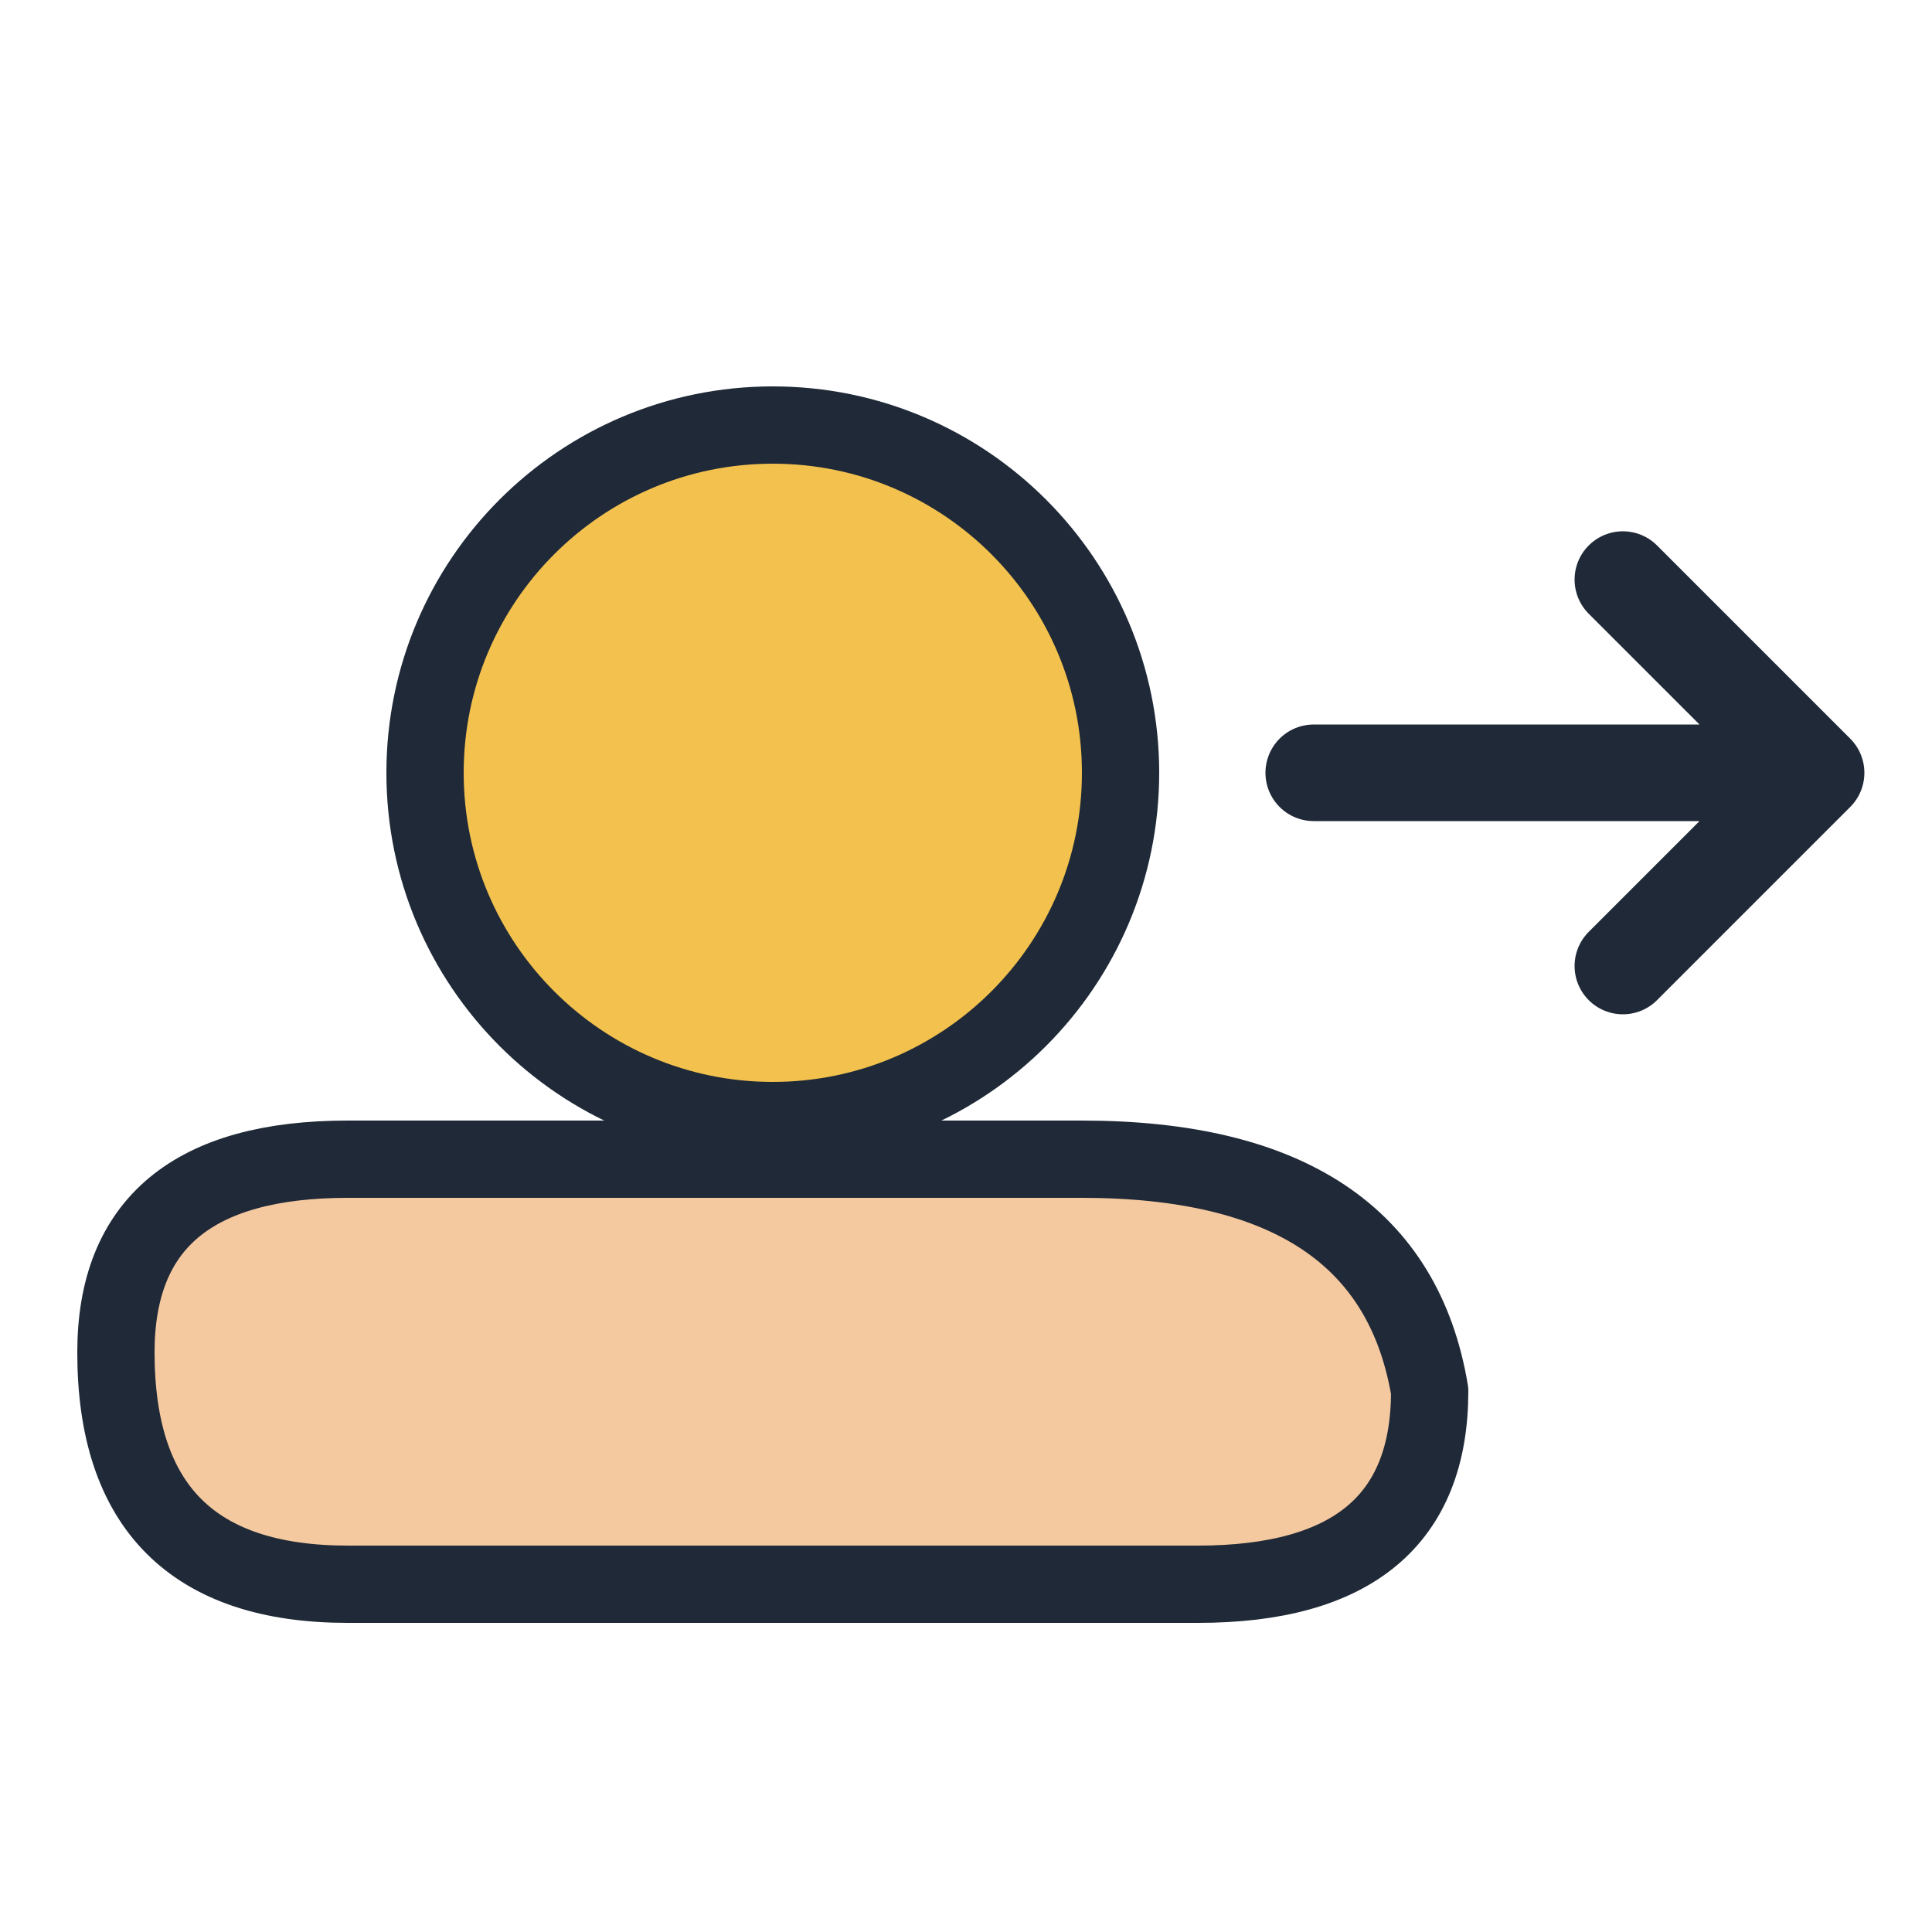
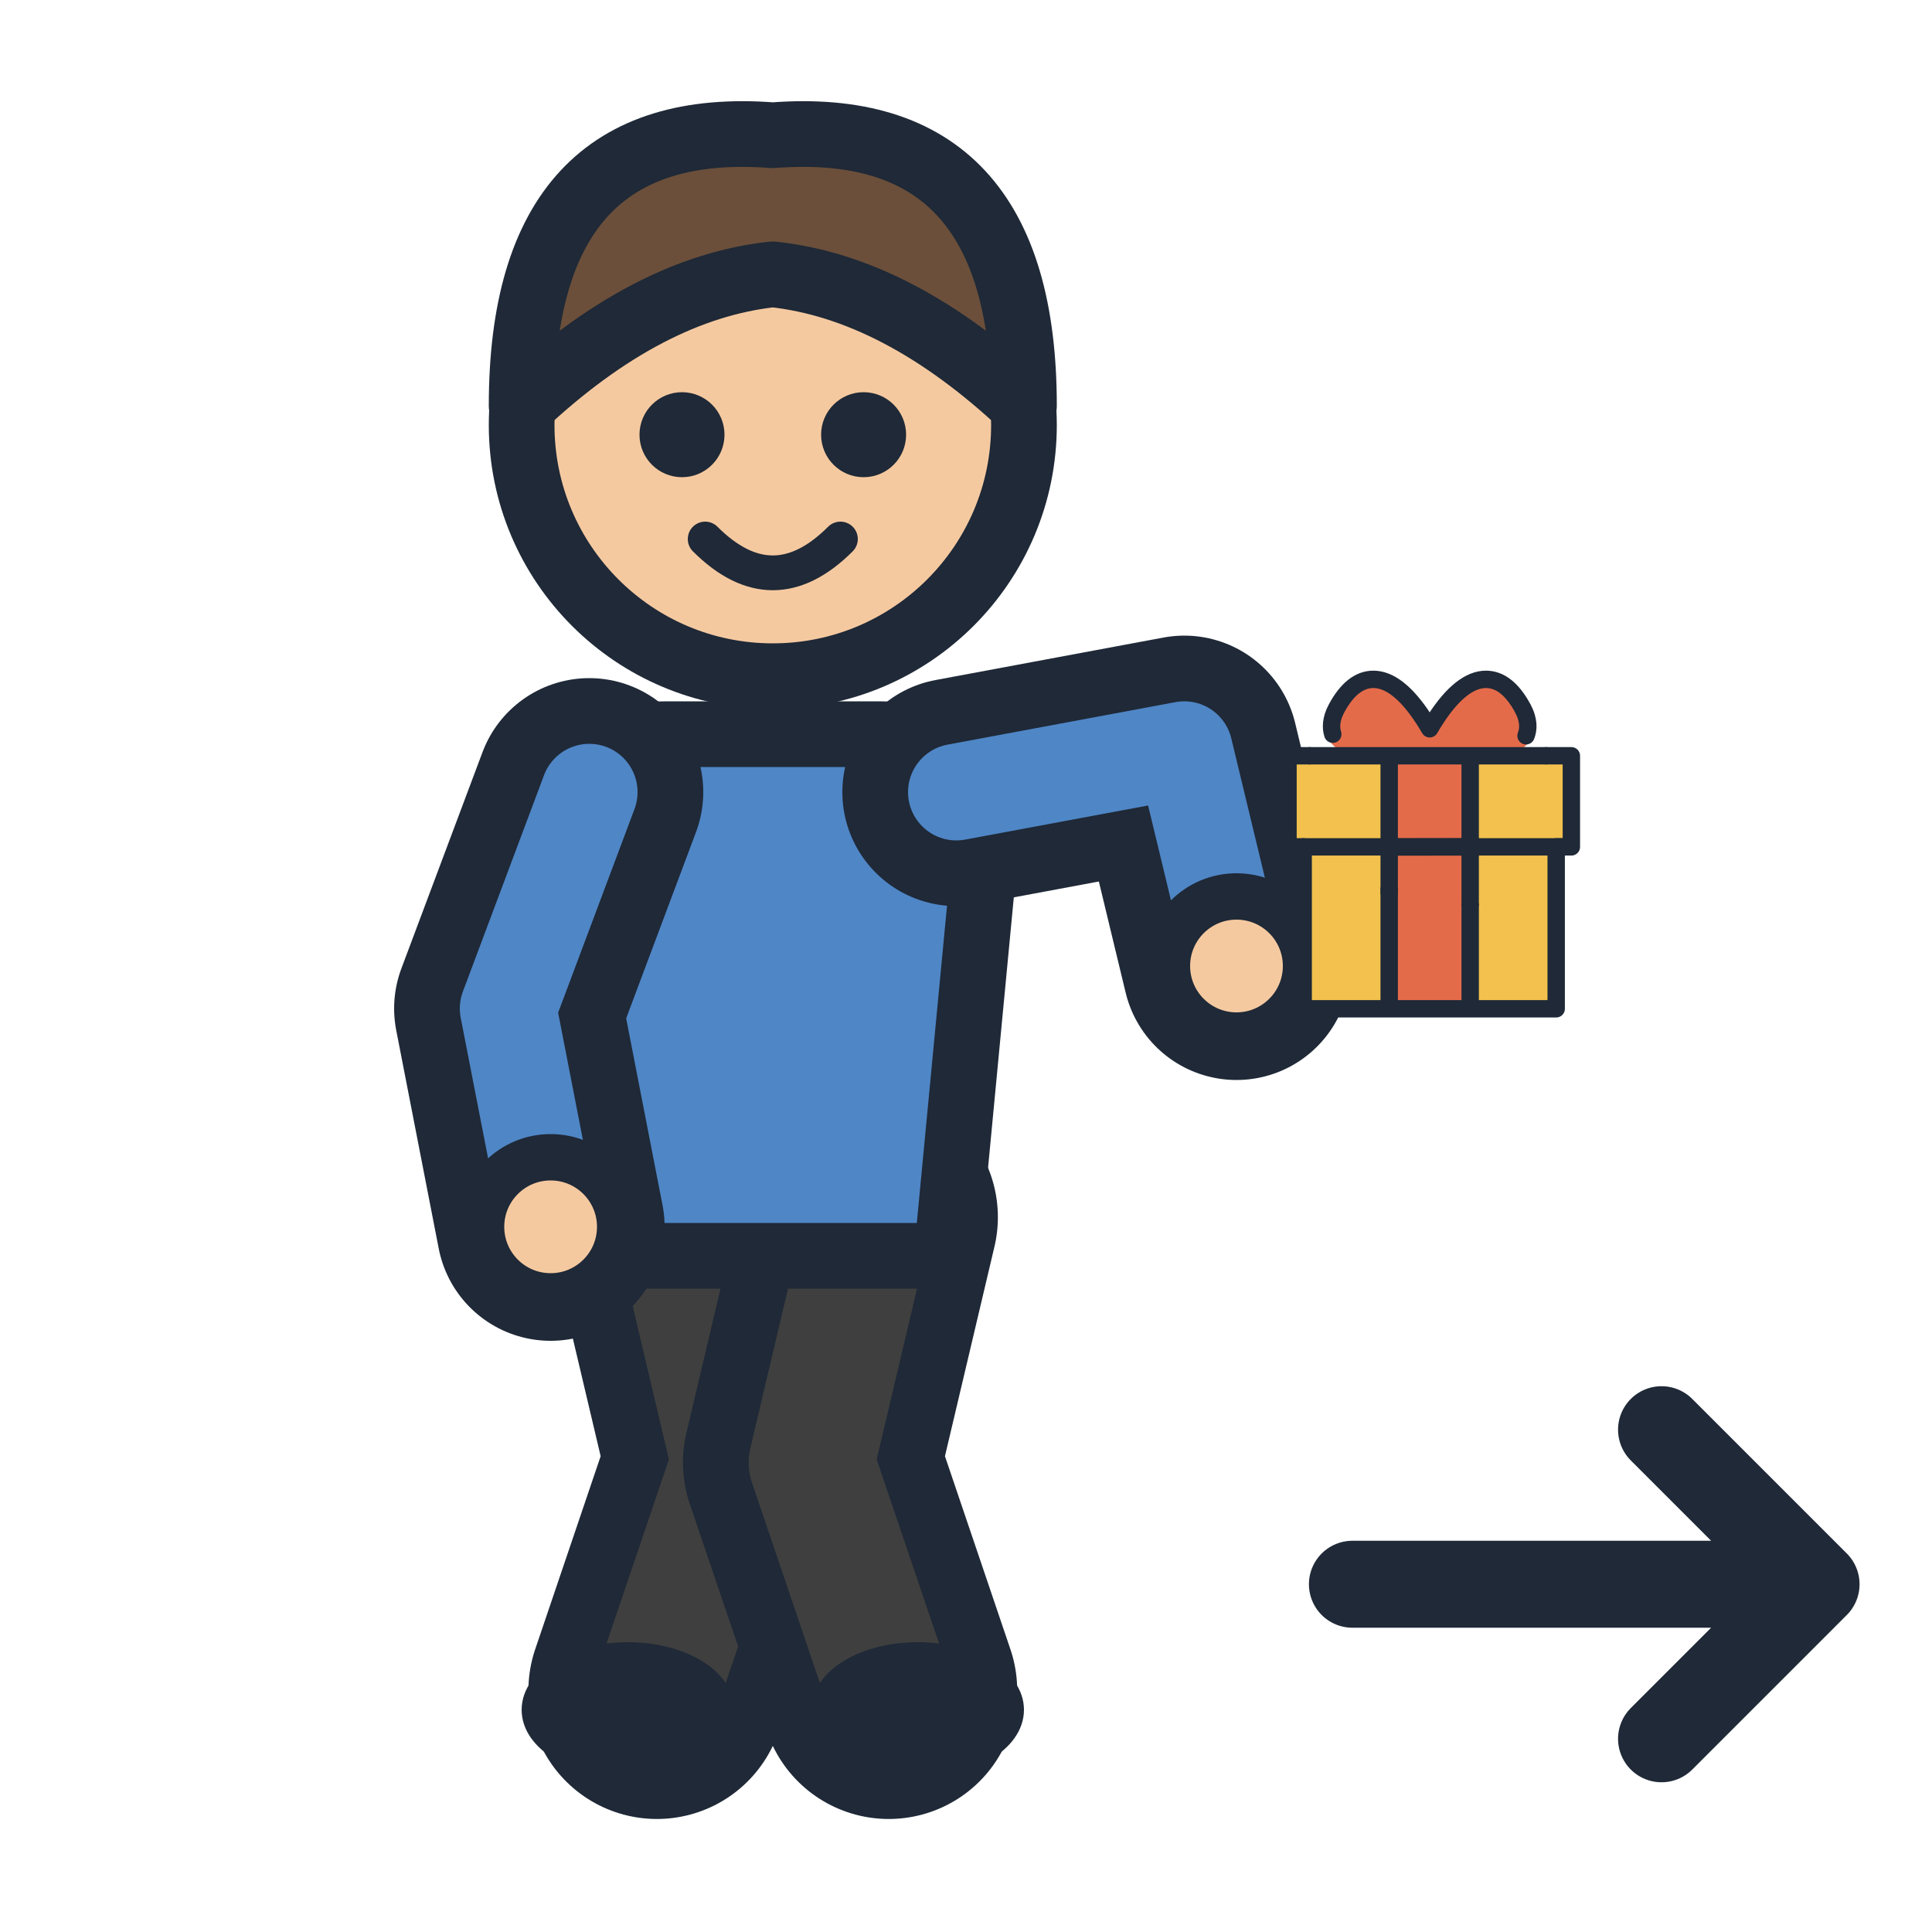
<svg xmlns="http://www.w3.org/2000/svg" viewBox="0 0 100 100">
-   <path d="M6 70 Q6 60 18 60 H56 Q72 60 74 72 Q74 82 62 82 H18 Q6 82 6 70 Z" fill="#F5C9A0" stroke="#1F2937" stroke-width="4" stroke-linejoin="round" />
-   <circle cx="40" cy="40" r="18" fill="#F2C14E" stroke="#1F2937" stroke-width="4" />
-   <path d="M68 40 H94 M84 30 L94 40 L84 50" fill="none" stroke="#1F2937" stroke-width="5" stroke-linecap="round" stroke-linejoin="round" />
+   <g transform="translate(-10 0) scale(1)">
+     <path d="M45 63 L48 75.7 L44 87.5" fill="none" stroke="#1F2937" stroke-width="13.3" stroke-linecap="round" stroke-linejoin="round" />
+     <path d="M45 63 L48 75.7 L44 87.5" fill="none" stroke="#3F3F3F" stroke-width="6.5" stroke-linecap="round" stroke-linejoin="round" />
+     <path d="M55 63 L52 75.7 L56 87.5" fill="none" stroke="#1F2937" stroke-width="13.3" stroke-linecap="round" stroke-linejoin="round" />
+     <path d="M55 63 L52 75.7 L56 87.5" fill="none" stroke="#3F3F3F" stroke-width="6.5" stroke-linecap="round" stroke-linejoin="round" />
+     <ellipse cx="42.5" cy="88.5" rx="5" ry="3" fill="#1F2937" stroke="#1F2937" stroke-width="1" />
+     <ellipse cx="57.5" cy="88.5" rx="5" ry="3" fill="#1F2937" stroke="#1F2937" stroke-width="1" />
+     <path d="M39 44 Q39 38 44.5 38 H55.5 Q61 38 61 44 L59 65 H41 Z" fill="#4F86C6" stroke="#1F2937" stroke-width="3.4" stroke-linejoin="round" />
+     <circle cx="50" cy="22" r="13" fill="#F5C9A0" stroke="#1F2937" stroke-width="3.4" />
+     <path d="M37 21 Q37 6 50 7 Q63 6 63 21 Q56.5 14.9 50 14.2 Q43.5 14.9 37 21 Z" fill="#6B4F3A" stroke="#1F2937" stroke-width="3.4" stroke-linejoin="round" />
+     <circle cx="45.3" cy="22.5" r="1.7" fill="#1F2937" stroke="#1F2937" stroke-width="1" />
+     <circle cx="54.7" cy="22.5" r="1.7" fill="#1F2937" stroke="#1F2937" stroke-width="1" />
+     <path d="M46.5 27.9 Q50 31.4 53.5 27.9" fill="none" stroke="#1F2937" stroke-width="1.8" stroke-linecap="round" />
+     <path d="M40.5 41 L36.3 52.2 L38.5 63.5" fill="none" stroke="#1F2937" stroke-width="11.8" stroke-linecap="round" stroke-linejoin="round" />
+     <path d="M40.5 41 L36.3 52.2 L38.5 63.5" fill="none" stroke="#4F86C6" stroke-width="5" stroke-linecap="round" stroke-linejoin="round" />
+     <path d="M59.5 41 L71.3 38.8 L74 50" fill="none" stroke="#1F2937" stroke-width="11.8" stroke-linecap="round" stroke-linejoin="round" />
+     <path d="M59.5 41 L71.3 38.8 L74 50" fill="none" stroke="#4F86C6" stroke-width="5" stroke-linecap="round" stroke-linejoin="round" />
+     <circle cx="38.5" cy="63.5" r="3.6" fill="#F5C9A0" stroke="#1F2937" stroke-width="2.4" />
+     <circle cx="74" cy="50" r="3.6" fill="#F5C9A0" stroke="#1F2937" stroke-width="2.4" />
+   </g>
+   <g transform="translate(74 44) rotate(0) scale(0.24) translate(-50 -50)">
+     <g transform="scale(1.3889)">
+       <g data-layer="color">
+         <path fill="#E46B4A" stroke="none" d="M51.024,14.021c-1.671-3.009-3.671-4.534-5.948-4.534c-2.62,0-5.342,2.062-8.091,6.133 c-0.352,0.521-0.681,1.042-0.985,1.545c-0.304-0.503-0.633-1.024-0.986-1.545c-2.748-4.071-5.47-6.133-8.09-6.133 c-2.276,0-4.278,1.525-5.948,4.534c-1.248,2.252-1.145,4.019-0.548,4.979c1.077,1.729,3.83,2.745,7.704,3.411 C31.107,22.924,34.255,23,35.866,23h0.001c0.045,0,0.09,0,0.134,0c0.044,0,0.089,0,0.134,0 c1.611,0,4.759-0.076,7.734-0.589c3.873-0.666,6.626-1.682,7.704-3.411C52.167,18.04,52.273,16.273,51.024,14.021z" />
+         <rect x="16" y="36" width="39" height="25" fill="#F2C14E" stroke="none" />
+         <polygon fill="#F2C14E" stroke="none" points="53.391,35.5 17,35.558 17,41.058 44.143,44.987 55,46.5 55,35.558" />
+         <polygon fill="#E46B4A" stroke="none" points="29.714,60 42.286,60 42.286,44.273 29.714,41.786" />
+         <rect x="14" y="21" width="44" height="14" fill="#F2C14E" stroke="none" />
+         <rect x="29.714" y="22" width="12.571" height="13" fill="#E46B4A" stroke="none" />
+         <polygon fill="#E46B4A" stroke="none" points="42.286,35.5 29.714,35.52 29.714,42.874 42.286,44.707" />
+       </g>
+       <g />
+       <g />
+       <g />
+       <g data-layer="line">
+         <line x1="54.091" x2="17.356" y1="21.357" y2="21.357" fill="none" stroke="#1F2937" stroke-linecap="round" stroke-linejoin="round" stroke-miterlimit="10" stroke-width="2.7" />
+         <polyline fill="none" stroke="#1F2937" stroke-linecap="round" stroke-linejoin="round" stroke-miterlimit="10" stroke-width="2.7" points="17.356,21.357 14,21.357 14,35.5 16.357,35.5 16.357,60.643 55.643,60.643 55.643,35.5 58,35.5 58,21.357 54.091,21.357" />
+         <line x1="16.357" x2="56.429" y1="35.5" y2="35.5" fill="none" stroke="#1F2937" stroke-linecap="round" stroke-linejoin="round" stroke-miterlimit="10" stroke-width="2.7" />
+         <path fill="none" stroke="#1F2937" stroke-linecap="round" stroke-linejoin="round" stroke-miterlimit="10" stroke-width="2.7" d="M50.961,18.251c0.384-0.98,0.492-2.394-0.489-4.229c-1.609-3.009-3.537-4.534-5.729-4.534 c-2.524,0-5.145,2.062-7.794,6.133c-0.339,0.521-0.656,1.042-0.949,1.545c-0.293-0.503-0.61-1.024-0.95-1.545 c-2.647-4.071-5.269-6.133-7.793-6.133c-2.193,0-4.121,1.525-5.729,4.534c-0.902,1.689-0.883,3.021-0.575,3.986" />
+         <line x1="42.286" x2="42.286" y1="60" y2="44.273" fill="none" stroke="#1F2937" stroke-miterlimit="10" stroke-width="2.7" />
+         <line x1="29.714" x2="29.714" y1="41.786" y2="60" fill="none" stroke="#1F2937" stroke-miterlimit="10" stroke-width="2.7" />
+         <line x1="42.286" x2="42.286" y1="35" y2="22" fill="none" stroke="#1F2937" stroke-miterlimit="10" stroke-width="2.7" />
+         <line x1="29.714" x2="29.714" y1="22" y2="35" fill="none" stroke="#1F2937" stroke-miterlimit="10" stroke-width="2.7" />
+         <polyline fill="none" stroke="#1F2937" stroke-miterlimit="10" stroke-width="2.7" points="42.286,44.707 42.286,35.5 29.714,35.52 29.714,42.874" />
+       </g>
+     </g>
+   </g>
+   <path d="M70 82 H94 M86 74 L94 82 L86 90" fill="none" stroke="#1F2937" stroke-width="4.5" stroke-linecap="round" stroke-linejoin="round" />
</svg>
